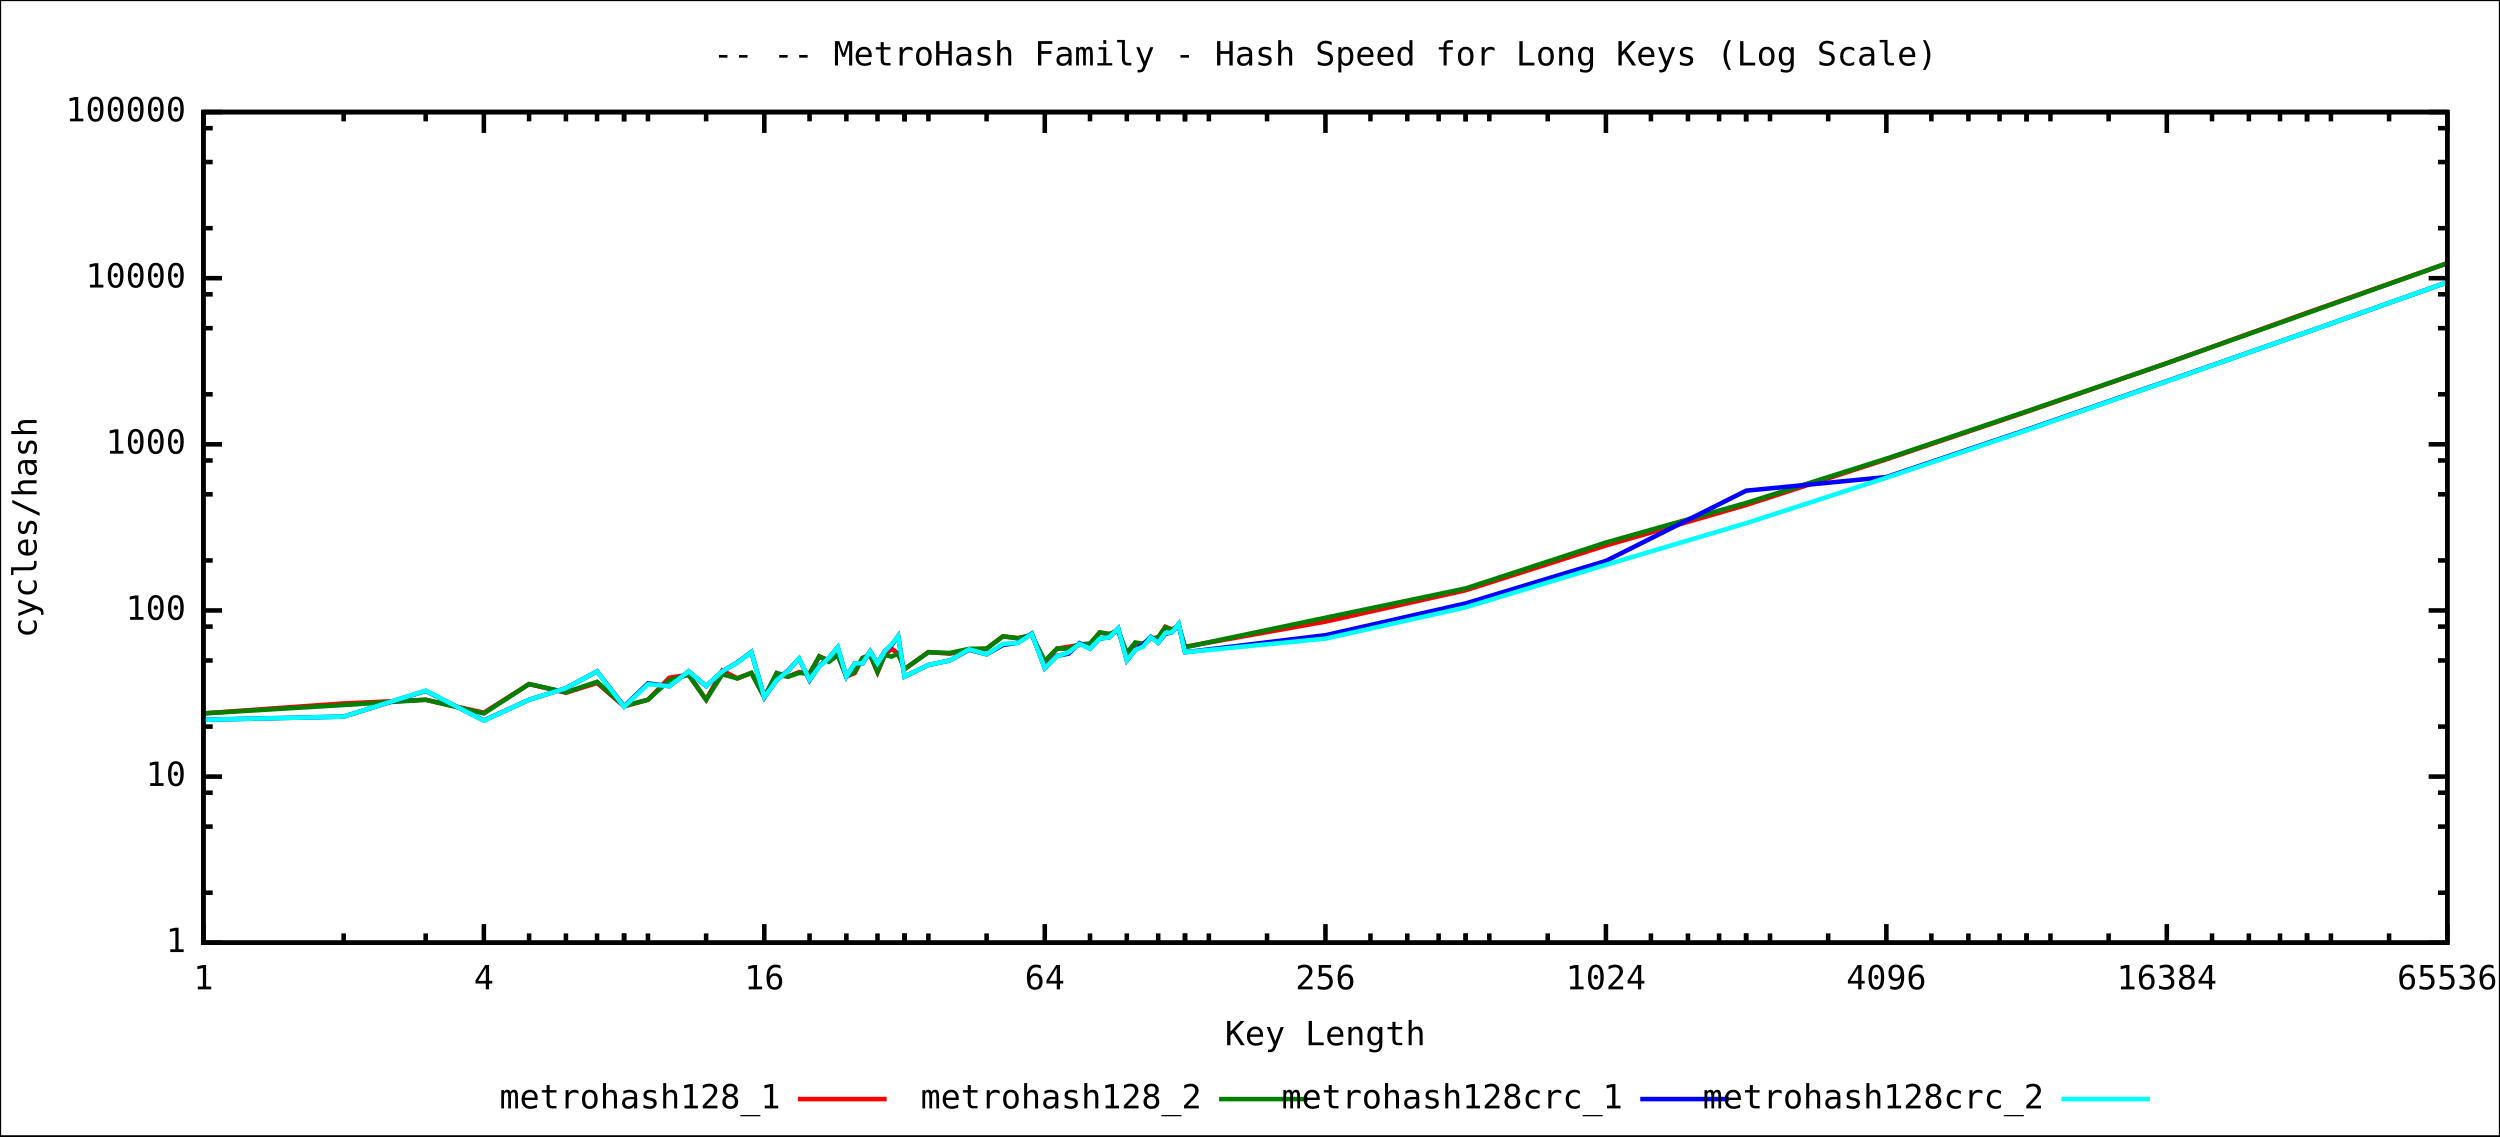
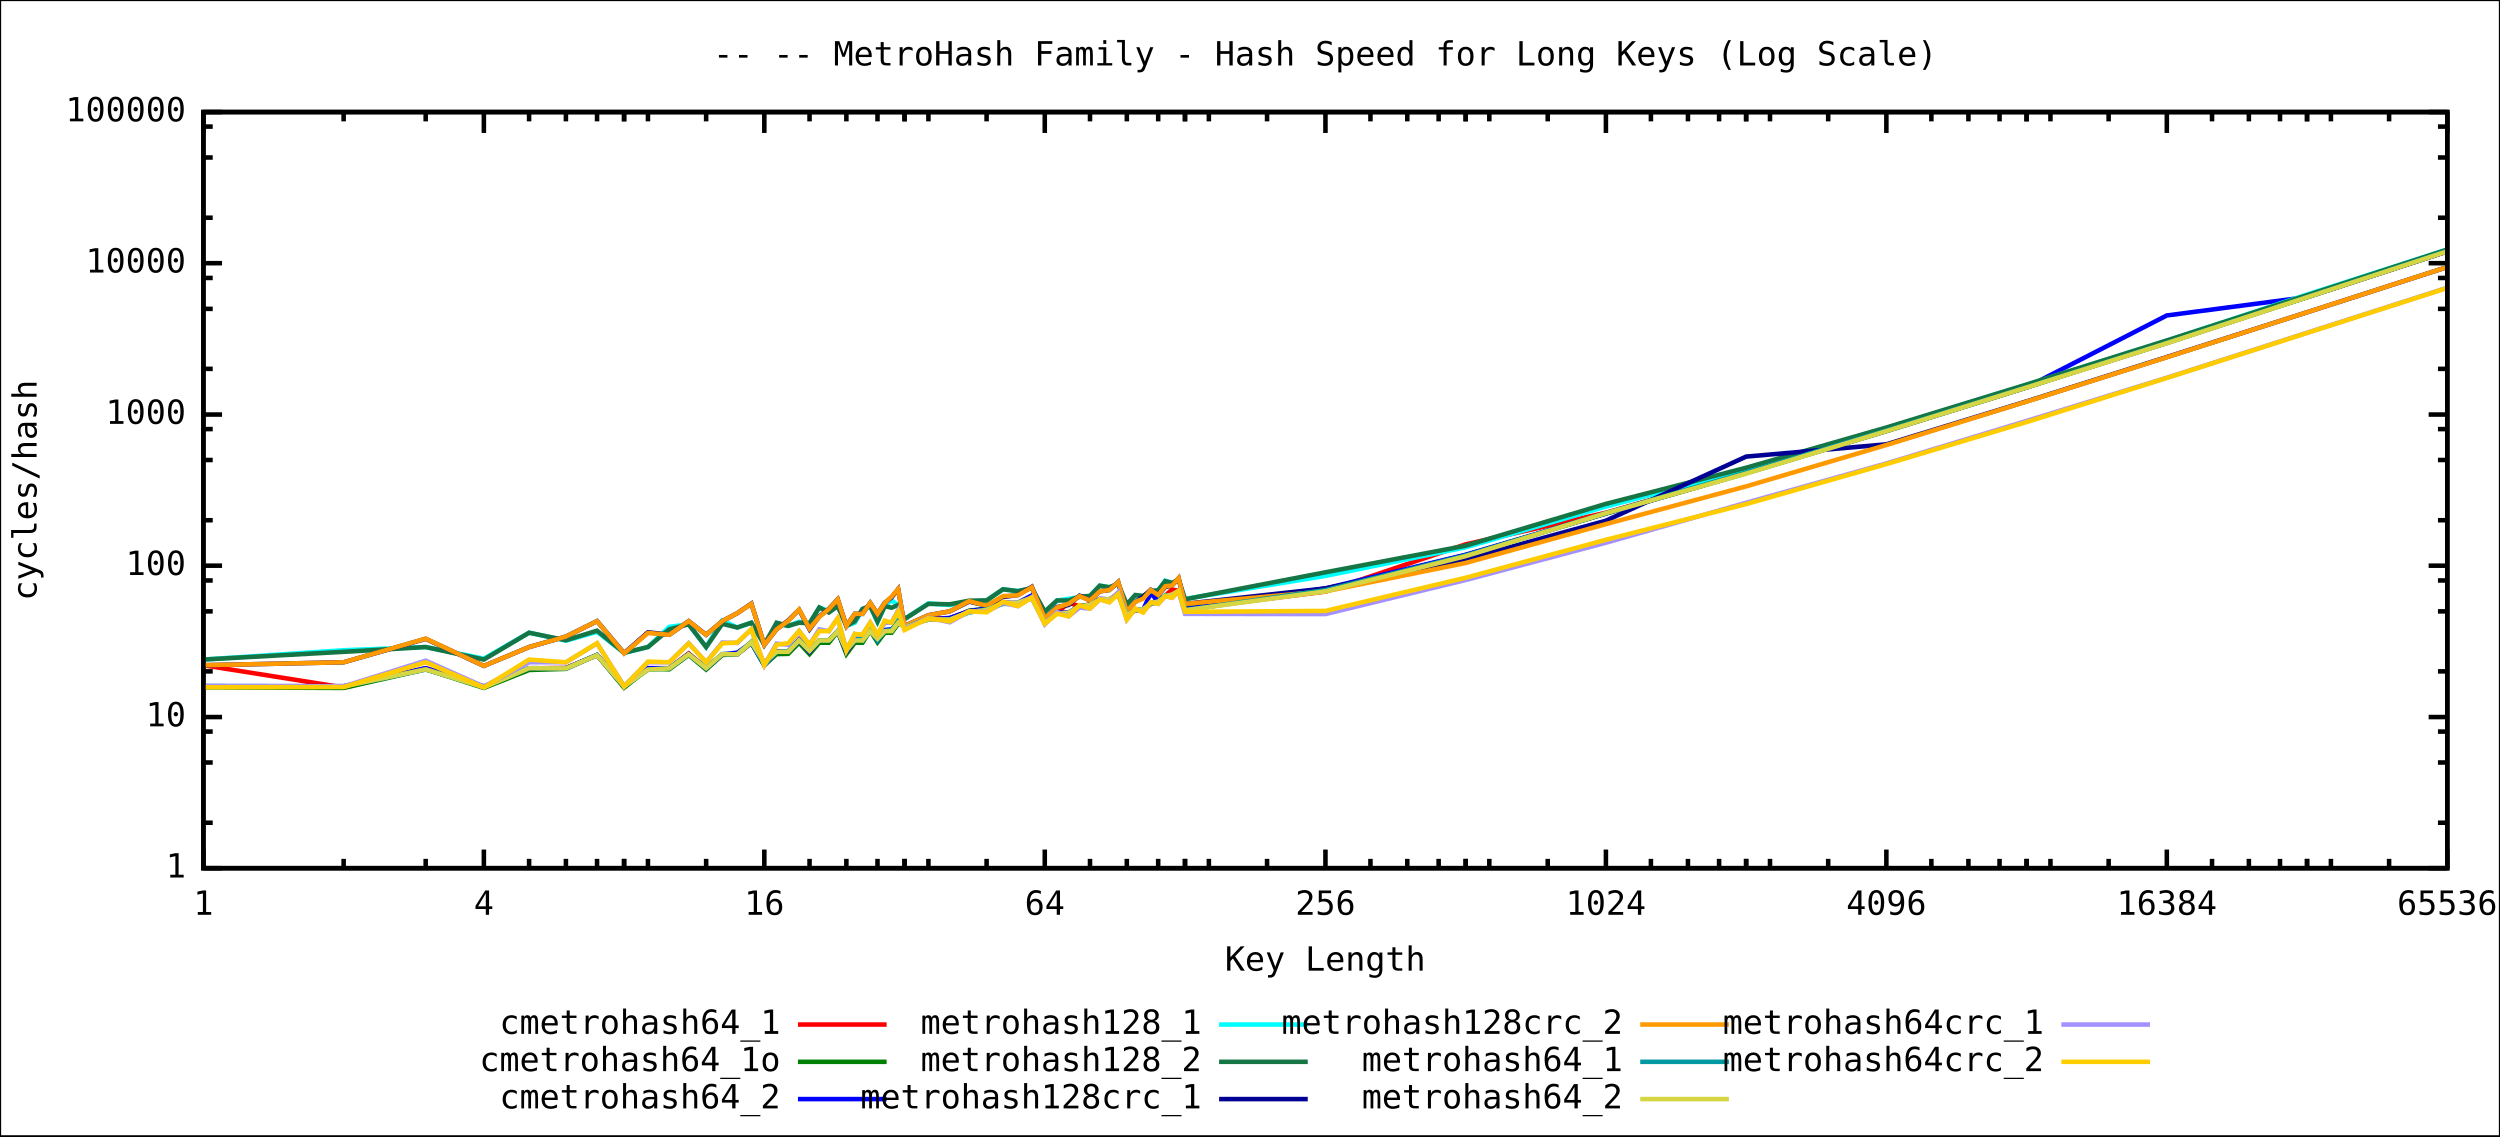
<svg xmlns="http://www.w3.org/2000/svg" xmlns:xlink="http://www.w3.org/1999/xlink" width="1100" height="500" viewBox="0 0 1100 500">
  <rect x="0" y="0" width="1100" height="500" fill="#ffffff" stroke="black" stroke-width="1" />
  <g id="gnuplot_canvas">
    <defs>
      <circle id="gpDot" r="0.5" stroke-width="0.5" />
      <path id="gpPt0" stroke-width="0.244" stroke="currentColor" d="M-1,0 h2 M0,-1 v2" />
      <path id="gpPt1" stroke-width="0.244" stroke="currentColor" d="M-1,-1 L1,1 M1,-1 L-1,1" />
      <path id="gpPt2" stroke-width="0.244" stroke="currentColor" d="M-1,0 L1,0 M0,-1 L0,1 M-1,-1 L1,1 M-1,1 L1,-1" />
      <rect id="gpPt3" stroke-width="0.244" stroke="currentColor" x="-1" y="-1" width="2" height="2" />
      <rect id="gpPt4" stroke-width="0.244" stroke="currentColor" fill="currentColor" x="-1" y="-1" width="2" height="2" />
      <circle id="gpPt5" stroke-width="0.244" stroke="currentColor" cx="0" cy="0" r="1" />
      <use xlink:href="#gpPt5" id="gpPt6" fill="currentColor" stroke="none" />
      <path id="gpPt7" stroke-width="0.244" stroke="currentColor" d="M0,-1.33 L-1.33,0.67 L1.33,0.67 z" />
      <use xlink:href="#gpPt7" id="gpPt8" fill="currentColor" stroke="none" />
      <use xlink:href="#gpPt7" id="gpPt9" stroke="currentColor" transform="rotate(180)" />
      <use xlink:href="#gpPt9" id="gpPt10" fill="currentColor" stroke="none" />
      <use xlink:href="#gpPt3" id="gpPt11" stroke="currentColor" transform="rotate(45)" />
      <use xlink:href="#gpPt11" id="gpPt12" fill="currentColor" stroke="none" />
    </defs>
    <g style="fill:none; color:white; stroke:black; stroke-width:2.00; stroke-linecap:butt; stroke-linejoin:miter">
</g>
    <g style="fill:none; color:black; stroke:currentColor; stroke-width:2.00; stroke-linecap:butt; stroke-linejoin:miter">
-       <path stroke="black" d="M89.5,414.8 L97.7,414.8 M1076.8,414.8 L1068.6,414.8  h0.01" />
-       <g transform="translate(81.8,418.9)" style="stroke:none; fill:black; font-family:mono; font-size:11.00pt; text-anchor:end">
+       <path stroke="black" d="M89.5,382.0 L97.7,382.0 M1076.8,382.0 L1068.6,382.0  h0.01" />
+       <g transform="translate(81.8,386.1)" style="stroke:none; fill:black; font-family:mono; font-size:11.00pt; text-anchor:end">
        <text> 1</text>
      </g>
-       <path stroke="black" d="M89.5,392.8 L93.6,392.8 M1076.8,392.8 L1072.7,392.8 M89.5,363.7 L93.6,363.7 M1076.8,363.7 L1072.7,363.7    M89.5,348.8 L93.6,348.8 M1076.8,348.8 L1072.7,348.8 M89.5,341.7 L97.7,341.7 M1076.8,341.7 L1068.6,341.7     h0.01" />
-       <g transform="translate(81.8,345.8)" style="stroke:none; fill:black; font-family:mono; font-size:11.00pt; text-anchor:end">
+       <path stroke="black" d="M89.5,362.0 L93.6,362.0 M1076.8,362.0 L1072.7,362.0 M89.5,335.5 L93.6,335.5 M1076.8,335.5 L1072.7,335.5    M89.5,321.9 L93.6,321.9 M1076.8,321.9 L1072.7,321.9 M89.5,315.5 L97.7,315.5 M1076.8,315.5 L1068.6,315.5     h0.01" />
+       <g transform="translate(81.8,319.6)" style="stroke:none; fill:black; font-family:mono; font-size:11.00pt; text-anchor:end">
        <text> 10</text>
      </g>
-       <path stroke="black" d="M89.5,319.7 L93.6,319.7 M1076.8,319.7 L1072.7,319.7 M89.5,290.6 L93.6,290.6 M1076.8,290.6 L1072.7,290.6    M89.5,275.7 L93.6,275.7 M1076.8,275.7 L1072.7,275.7 M89.5,268.6 L97.7,268.6 M1076.8,268.6 L1068.6,268.6     h0.01" />
-       <g transform="translate(81.8,272.7)" style="stroke:none; fill:black; font-family:mono; font-size:11.00pt; text-anchor:end">
+       <path stroke="black" d="M89.5,295.4 L93.6,295.4 M1076.8,295.4 L1072.7,295.4 M89.5,269.0 L93.6,269.0 M1076.8,269.0 L1072.7,269.0    M89.5,255.4 L93.6,255.4 M1076.8,255.4 L1072.7,255.4 M89.5,248.9 L97.7,248.9 M1076.8,248.9 L1068.6,248.9     h0.01" />
+       <g transform="translate(81.8,253.0)" style="stroke:none; fill:black; font-family:mono; font-size:11.00pt; text-anchor:end">
        <text> 100</text>
      </g>
-       <path stroke="black" d="M89.5,246.6 L93.6,246.6 M1076.8,246.6 L1072.7,246.6 M89.5,217.5 L93.6,217.5 M1076.8,217.5 L1072.7,217.5    M89.5,202.6 L93.6,202.6 M1076.8,202.6 L1072.7,202.6 M89.5,195.5 L97.7,195.5 M1076.8,195.5 L1068.6,195.5     h0.01" />
-       <g transform="translate(81.8,199.6)" style="stroke:none; fill:black; font-family:mono; font-size:11.00pt; text-anchor:end">
+       <path stroke="black" d="M89.5,228.9 L93.6,228.9 M1076.8,228.9 L1072.7,228.9 M89.5,202.4 L93.6,202.4 M1076.8,202.4 L1072.7,202.4    M89.5,188.8 L93.6,188.8 M1076.8,188.8 L1072.7,188.8 M89.5,182.4 L97.7,182.4 M1076.8,182.4 L1068.6,182.4     h0.01" />
+       <g transform="translate(81.8,186.5)" style="stroke:none; fill:black; font-family:mono; font-size:11.00pt; text-anchor:end">
        <text> 1000</text>
      </g>
-       <path stroke="black" d="M89.5,173.5 L93.6,173.5 M1076.8,173.5 L1072.7,173.5 M89.5,144.4 L93.6,144.4 M1076.8,144.4 L1072.7,144.4    M89.5,129.5 L93.6,129.5 M1076.8,129.5 L1072.7,129.5 M89.5,122.4 L97.7,122.4 M1076.8,122.4 L1068.6,122.4     h0.01" />
-       <g transform="translate(81.8,126.5)" style="stroke:none; fill:black; font-family:mono; font-size:11.00pt; text-anchor:end">
+       <path stroke="black" d="M89.5,162.3 L93.6,162.3 M1076.8,162.3 L1072.7,162.3 M89.5,135.9 L93.6,135.9 M1076.8,135.9 L1072.7,135.9    M89.5,122.3 L93.6,122.3 M1076.8,122.3 L1072.7,122.3 M89.5,115.8 L97.7,115.8 M1076.8,115.8 L1068.6,115.8     h0.01" />
+       <g transform="translate(81.8,119.9)" style="stroke:none; fill:black; font-family:mono; font-size:11.00pt; text-anchor:end">
        <text> 10000</text>
      </g>
-       <path stroke="black" d="M89.5,100.4 L93.6,100.4 M1076.8,100.4 L1072.7,100.4 M89.5,71.3 L93.6,71.3 M1076.8,71.3 L1072.7,71.3    M89.5,56.4 L93.6,56.4 M1076.8,56.4 L1072.7,56.4 M89.5,49.3 L97.7,49.3 M1076.8,49.3 L1068.6,49.3     h0.01" />
+       <path stroke="black" d="M89.5,95.8 L93.6,95.8 M1076.8,95.8 L1072.7,95.8 M89.5,69.3 L93.6,69.3 M1076.8,69.3 L1072.7,69.3    M89.5,55.7 L93.6,55.7 M1076.8,55.7 L1072.7,55.7 M89.5,49.3 L97.7,49.3 M1076.8,49.3 L1068.6,49.3     h0.01" />
      <g transform="translate(81.8,53.4)" style="stroke:none; fill:black; font-family:mono; font-size:11.00pt; text-anchor:end">
        <text> 100000</text>
      </g>
-       <path stroke="black" d="M89.5,414.8 L89.5,406.6 M89.5,49.3 L89.5,57.5  h0.01" />
-       <g transform="translate(89.5,435.3)" style="stroke:none; fill:black; font-family:mono; font-size:11.00pt; text-anchor:middle">
+       <path stroke="black" d="M89.5,382.0 L89.5,373.8 M89.5,49.3 L89.5,57.5  h0.01" />
+       <g transform="translate(89.5,402.5)" style="stroke:none; fill:black; font-family:mono; font-size:11.00pt; text-anchor:middle">
        <text> 1</text>
      </g>
-       <path stroke="black" d="M151.2,414.8 L151.2,410.7 M151.2,49.3 L151.2,53.4 M187.3,414.8 L187.3,410.7 M187.3,49.3 L187.3,53.4    M212.9,414.8 L212.9,410.7 M212.9,49.3 L212.9,53.4 M232.8,414.8 L232.8,410.7 M232.8,49.3 L232.8,53.4    M249.0,414.8 L249.0,410.7 M249.0,49.3 L249.0,53.4 M262.7,414.8 L262.7,410.7 M262.7,49.3 L262.7,53.4    M274.6,414.8 L274.6,410.7 M274.6,49.3 L274.6,53.4 M285.1,414.8 L285.1,410.7 M285.1,49.3 L285.1,53.4    M212.9,414.8 L212.9,406.6 M212.9,49.3 L212.9,57.5  h0.01" />
-       <g transform="translate(212.9,435.3)" style="stroke:none; fill:black; font-family:mono; font-size:11.00pt; text-anchor:middle">
+       <path stroke="black" d="M151.2,382.0 L151.2,377.9 M151.2,49.3 L151.2,53.4 M187.3,382.0 L187.3,377.9 M187.3,49.3 L187.3,53.4    M212.9,382.0 L212.9,377.9 M212.9,49.3 L212.9,53.4 M232.8,382.0 L232.8,377.9 M232.8,49.3 L232.8,53.4    M249.0,382.0 L249.0,377.9 M249.0,49.3 L249.0,53.4 M262.7,382.0 L262.7,377.9 M262.7,49.3 L262.7,53.4    M274.6,382.0 L274.6,377.9 M274.6,49.3 L274.6,53.4 M285.1,382.0 L285.1,377.9 M285.1,49.3 L285.1,53.4    M212.9,382.0 L212.9,373.8 M212.9,49.3 L212.9,57.5  h0.01" />
+       <g transform="translate(212.9,402.5)" style="stroke:none; fill:black; font-family:mono; font-size:11.00pt; text-anchor:middle">
        <text> 4</text>
      </g>
-       <path stroke="black" d="M274.6,414.8 L274.6,410.7 M274.6,49.3 L274.6,53.4 M310.7,414.8 L310.7,410.7 M310.7,49.3 L310.7,53.4    M336.3,414.8 L336.3,410.7 M336.3,49.3 L336.3,53.4 M356.2,414.8 L356.2,410.7 M356.2,49.3 L356.2,53.4    M372.4,414.8 L372.4,410.7 M372.4,49.3 L372.4,53.4 M386.1,414.8 L386.1,410.7 M386.1,49.3 L386.1,53.4    M398.0,414.8 L398.0,410.7 M398.0,49.3 L398.0,53.4 M408.5,414.8 L408.5,410.7 M408.5,49.3 L408.5,53.4    M336.3,414.8 L336.3,406.6 M336.3,49.3 L336.3,57.5  h0.01" />
-       <g transform="translate(336.3,435.3)" style="stroke:none; fill:black; font-family:mono; font-size:11.00pt; text-anchor:middle">
+       <path stroke="black" d="M274.6,382.0 L274.6,377.9 M274.6,49.3 L274.6,53.4 M310.7,382.0 L310.7,377.9 M310.7,49.3 L310.7,53.4    M336.3,382.0 L336.3,377.9 M336.3,49.3 L336.3,53.4 M356.2,382.0 L356.2,377.9 M356.2,49.3 L356.2,53.4    M372.4,382.0 L372.4,377.9 M372.4,49.3 L372.4,53.4 M386.1,382.0 L386.1,377.9 M386.1,49.3 L386.1,53.4    M398.0,382.0 L398.0,377.9 M398.0,49.3 L398.0,53.4 M408.5,382.0 L408.5,377.9 M408.5,49.3 L408.5,53.4    M336.3,382.0 L336.3,373.8 M336.3,49.3 L336.3,57.5  h0.01" />
+       <g transform="translate(336.3,402.5)" style="stroke:none; fill:black; font-family:mono; font-size:11.00pt; text-anchor:middle">
        <text> 16</text>
      </g>
-       <path stroke="black" d="M398.0,414.8 L398.0,410.7 M398.0,49.3 L398.0,53.4 M434.1,414.8 L434.1,410.7 M434.1,49.3 L434.1,53.4    M459.7,414.8 L459.7,410.7 M459.7,49.3 L459.7,53.4 M479.6,414.8 L479.6,410.7 M479.6,49.3 L479.6,53.4    M495.8,414.8 L495.8,410.7 M495.8,49.3 L495.8,53.4 M509.6,414.8 L509.6,410.7 M509.6,49.3 L509.6,53.4    M521.4,414.8 L521.4,410.7 M521.4,49.3 L521.4,53.4 M531.9,414.8 L531.9,410.7 M531.9,49.3 L531.9,53.4    M459.7,414.8 L459.7,406.6 M459.7,49.3 L459.7,57.5  h0.01" />
-       <g transform="translate(459.7,435.3)" style="stroke:none; fill:black; font-family:mono; font-size:11.00pt; text-anchor:middle">
+       <path stroke="black" d="M398.0,382.0 L398.0,377.9 M398.0,49.3 L398.0,53.4 M434.1,382.0 L434.1,377.9 M434.1,49.3 L434.1,53.4    M459.7,382.0 L459.7,377.9 M459.7,49.3 L459.7,53.4 M479.6,382.0 L479.6,377.9 M479.6,49.3 L479.6,53.4    M495.8,382.0 L495.8,377.9 M495.8,49.3 L495.8,53.4 M509.6,382.0 L509.6,377.9 M509.6,49.3 L509.6,53.4    M521.4,382.0 L521.4,377.9 M521.4,49.3 L521.4,53.4 M531.9,382.0 L531.9,377.9 M531.9,49.3 L531.9,53.4    M459.7,382.0 L459.7,373.8 M459.7,49.3 L459.7,57.5  h0.01" />
+       <g transform="translate(459.7,402.5)" style="stroke:none; fill:black; font-family:mono; font-size:11.00pt; text-anchor:middle">
        <text> 64</text>
      </g>
-       <path stroke="black" d="M521.4,414.8 L521.4,410.7 M521.4,49.3 L521.4,53.4 M557.5,414.8 L557.5,410.7 M557.5,49.3 L557.5,53.4    M583.2,414.8 L583.2,410.7 M583.2,49.3 L583.2,53.4 M603.0,414.8 L603.0,410.7 M603.0,49.3 L603.0,53.4    M619.2,414.8 L619.2,410.7 M619.2,49.3 L619.2,53.4 M633.0,414.8 L633.0,410.7 M633.0,49.3 L633.0,53.4    M644.9,414.8 L644.9,410.7 M644.9,49.3 L644.9,53.4 M655.3,414.8 L655.3,410.7 M655.3,49.3 L655.3,53.4    M583.2,414.8 L583.2,406.6 M583.2,49.3 L583.2,57.5  h0.01" />
-       <g transform="translate(583.2,435.3)" style="stroke:none; fill:black; font-family:mono; font-size:11.00pt; text-anchor:middle">
+       <path stroke="black" d="M521.4,382.0 L521.4,377.9 M521.4,49.3 L521.4,53.4 M557.5,382.0 L557.5,377.9 M557.5,49.3 L557.5,53.4    M583.2,382.0 L583.2,377.9 M583.2,49.3 L583.2,53.4 M603.0,382.0 L603.0,377.9 M603.0,49.3 L603.0,53.4    M619.2,382.0 L619.2,377.9 M619.2,49.3 L619.2,53.4 M633.0,382.0 L633.0,377.9 M633.0,49.3 L633.0,53.4    M644.9,382.0 L644.9,377.9 M644.9,49.3 L644.9,53.4 M655.3,382.0 L655.3,377.9 M655.3,49.3 L655.3,53.4    M583.2,382.0 L583.2,373.8 M583.2,49.3 L583.2,57.5  h0.01" />
+       <g transform="translate(583.2,402.5)" style="stroke:none; fill:black; font-family:mono; font-size:11.00pt; text-anchor:middle">
        <text> 256</text>
      </g>
-       <path stroke="black" d="M644.9,414.8 L644.9,410.7 M644.9,49.3 L644.9,53.4 M681.0,414.8 L681.0,410.7 M681.0,49.3 L681.0,53.4    M706.6,414.8 L706.6,410.7 M706.6,49.3 L706.6,53.4 M726.4,414.8 L726.4,410.7 M726.4,49.3 L726.4,53.4    M742.7,414.8 L742.7,410.7 M742.7,49.3 L742.7,53.4 M756.4,414.8 L756.4,410.7 M756.4,49.3 L756.4,53.4    M768.3,414.8 L768.3,410.7 M768.3,49.3 L768.3,53.4 M778.8,414.8 L778.8,410.7 M778.8,49.3 L778.8,53.4    M706.6,414.8 L706.6,406.6 M706.6,49.3 L706.6,57.5  h0.01" />
-       <g transform="translate(706.6,435.3)" style="stroke:none; fill:black; font-family:mono; font-size:11.00pt; text-anchor:middle">
+       <path stroke="black" d="M644.9,382.0 L644.9,377.9 M644.9,49.3 L644.9,53.4 M681.0,382.0 L681.0,377.9 M681.0,49.3 L681.0,53.4    M706.6,382.0 L706.6,377.9 M706.6,49.3 L706.6,53.4 M726.4,382.0 L726.4,377.9 M726.4,49.3 L726.4,53.4    M742.7,382.0 L742.7,377.9 M742.7,49.3 L742.7,53.4 M756.4,382.0 L756.4,377.9 M756.4,49.3 L756.4,53.4    M768.3,382.0 L768.3,377.9 M768.3,49.3 L768.3,53.4 M778.8,382.0 L778.8,377.9 M778.8,49.3 L778.8,53.4    M706.6,382.0 L706.6,373.8 M706.6,49.3 L706.6,57.5  h0.01" />
+       <g transform="translate(706.6,402.5)" style="stroke:none; fill:black; font-family:mono; font-size:11.00pt; text-anchor:middle">
        <text> 1024</text>
      </g>
-       <path stroke="black" d="M768.3,414.8 L768.3,410.7 M768.3,49.3 L768.3,53.4 M804.4,414.8 L804.4,410.7 M804.4,49.3 L804.4,53.4    M830.0,414.8 L830.0,410.7 M830.0,49.3 L830.0,53.4 M849.8,414.8 L849.8,410.7 M849.8,49.3 L849.8,53.4    M866.1,414.8 L866.1,410.7 M866.1,49.3 L866.1,53.4 M879.8,414.8 L879.8,410.7 M879.8,49.3 L879.8,53.4    M891.7,414.8 L891.7,410.7 M891.7,49.3 L891.7,53.4 M902.2,414.8 L902.2,410.7 M902.2,49.3 L902.2,53.4    M830.0,414.8 L830.0,406.6 M830.0,49.3 L830.0,57.5  h0.01" />
-       <g transform="translate(830.0,435.3)" style="stroke:none; fill:black; font-family:mono; font-size:11.00pt; text-anchor:middle">
+       <path stroke="black" d="M768.3,382.0 L768.3,377.9 M768.3,49.3 L768.3,53.4 M804.4,382.0 L804.4,377.9 M804.4,49.3 L804.4,53.4    M830.0,382.0 L830.0,377.9 M830.0,49.3 L830.0,53.4 M849.8,382.0 L849.8,377.9 M849.8,49.3 L849.8,53.4    M866.1,382.0 L866.1,377.9 M866.1,49.3 L866.1,53.4 M879.8,382.0 L879.8,377.9 M879.8,49.3 L879.8,53.4    M891.7,382.0 L891.7,377.9 M891.7,49.3 L891.7,53.4 M902.2,382.0 L902.2,377.9 M902.2,49.3 L902.2,53.4    M830.0,382.0 L830.0,373.8 M830.0,49.3 L830.0,57.5  h0.01" />
+       <g transform="translate(830.0,402.5)" style="stroke:none; fill:black; font-family:mono; font-size:11.00pt; text-anchor:middle">
        <text> 4096</text>
      </g>
-       <path stroke="black" d="M891.7,414.8 L891.7,410.7 M891.7,49.3 L891.7,53.4 M927.8,414.8 L927.8,410.7 M927.8,49.3 L927.8,53.4    M953.4,414.8 L953.4,410.7 M953.4,49.3 L953.4,53.4 M973.3,414.8 L973.3,410.7 M973.3,49.3 L973.3,53.4    M989.5,414.8 L989.5,410.7 M989.5,49.3 L989.5,53.4 M1003.2,414.8 L1003.2,410.7 M1003.2,49.3 L1003.2,53.4    M1015.1,414.8 L1015.1,410.7 M1015.1,49.3 L1015.1,53.4 M1025.6,414.8 L1025.6,410.7 M1025.6,49.3 L1025.6,53.4    M953.4,414.8 L953.4,406.6 M953.4,49.3 L953.4,57.5  h0.01" />
-       <g transform="translate(953.4,435.3)" style="stroke:none; fill:black; font-family:mono; font-size:11.00pt; text-anchor:middle">
+       <path stroke="black" d="M891.7,382.0 L891.7,377.9 M891.7,49.3 L891.7,53.4 M927.8,382.0 L927.8,377.9 M927.8,49.3 L927.8,53.4    M953.4,382.0 L953.4,377.9 M953.4,49.3 L953.4,53.4 M973.3,382.0 L973.3,377.9 M973.3,49.3 L973.3,53.4    M989.5,382.0 L989.5,377.9 M989.5,49.3 L989.5,53.4 M1003.2,382.0 L1003.2,377.9 M1003.2,49.3 L1003.2,53.4    M1015.1,382.0 L1015.1,377.9 M1015.1,49.3 L1015.1,53.4 M1025.6,382.0 L1025.6,377.9 M1025.6,49.3 L1025.6,53.4    M953.4,382.0 L953.4,373.8 M953.4,49.3 L953.4,57.5  h0.01" />
+       <g transform="translate(953.4,402.5)" style="stroke:none; fill:black; font-family:mono; font-size:11.00pt; text-anchor:middle">
        <text> 16384</text>
      </g>
-       <path stroke="black" d="M1015.1,414.8 L1015.1,410.7 M1015.1,49.3 L1015.1,53.4 M1051.2,414.8 L1051.2,410.7 M1051.2,49.3 L1051.2,53.4    M1076.8,414.8 L1076.8,410.7 M1076.8,49.3 L1076.8,53.4 M1076.8,414.8 L1076.8,406.6 M1076.8,49.3 L1076.8,57.5     h0.01" />
-       <g transform="translate(1076.8,435.3)" style="stroke:none; fill:black; font-family:mono; font-size:11.00pt; text-anchor:middle">
+       <path stroke="black" d="M1015.1,382.0 L1015.1,377.9 M1015.1,49.3 L1015.1,53.4 M1051.2,382.0 L1051.2,377.9 M1051.2,49.3 L1051.2,53.4    M1076.8,382.0 L1076.8,377.9 M1076.8,49.3 L1076.8,53.4 M1076.8,382.0 L1076.8,373.8 M1076.8,49.3 L1076.8,57.5     h0.01" />
+       <g transform="translate(1076.8,402.5)" style="stroke:none; fill:black; font-family:mono; font-size:11.00pt; text-anchor:middle">
        <text> 65536</text>
      </g>
-       <path stroke="black" d="M89.5,49.3 L89.5,414.8 L1076.8,414.8 L1076.8,49.3 L89.5,49.3 Z  h0.01" />
-       <g transform="translate(16.1,232.1) rotate(270)" style="stroke:none; fill:black; font-family:mono; font-size:11.00pt; text-anchor:middle">
+       <path stroke="black" d="M89.5,49.3 L89.5,382.0 L1076.8,382.0 L1076.8,49.3 L89.5,49.3 Z  h0.01" />
+       <g transform="translate(16.1,215.7) rotate(270)" style="stroke:none; fill:black; font-family:mono; font-size:11.00pt; text-anchor:middle">
        <text>cycles/hash</text>
      </g>
-       <g transform="translate(583.1,459.9)" style="stroke:none; fill:black; font-family:mono; font-size:11.00pt; text-anchor:middle">
+       <g transform="translate(583.1,427.1)" style="stroke:none; fill:black; font-family:mono; font-size:11.00pt; text-anchor:middle">
        <text>Key Length</text>
      </g>
      <g transform="translate(583.1,28.8)" style="stroke:none; fill:black; font-family:mono; font-size:11.00pt; text-anchor:middle">
        <text>
          <a href="MetroHash_Family.short.svg">--</a>
          <a href="MetroHash_Family.medium.svg">--</a> MetroHash Family - Hash Speed for Long Keys (Log Scale)</text>
      </g>
    </g>
+     <g id="cmetrohash64_1">
+       <g style="fill:none; color:red; stroke:currentColor; stroke-width:2.00; stroke-linecap:butt; stroke-linejoin:miter">
+         <g visibility="visible">
+           <g transform="translate(343.4,454.9)" style="stroke:none; fill:black; font-family:mono; font-size:11.00pt; text-anchor:end">
+             <text>cmetrohash64_1</text>
+           </g>
+           <path d="M351.1,450.8 L390.1,450.8  h0.01" />
+         </g>
+         <path d="M89.5,292.7 L151.2,302.5 L187.3,294.0 L212.9,302.4 L232.8,294.1 L249.0,293.9 L262.7,288.3 L274.6,302.2    L285.1,294.0 L294.5,294.0 L303.0,287.5 L310.7,294.0 L317.8,287.9 L324.4,287.9 L330.6,282.8 L336.3,291.6    L341.7,286.5 L346.8,286.8 L351.6,281.3 L356.2,286.3 L360.5,281.8 L364.7,281.8 L368.6,277.7 L372.4,286.8    L376.1,281.8 L379.5,281.8 L382.9,277.7 L386.1,279.7 L389.3,277.7 L392.3,277.7 L395.2,274.0 L398.0,275.4    L408.5,272.1 L417.9,272.0 L426.4,268.9 L434.1,268.2 L441.3,265.1 L447.9,265.7 L454.0,262.6 L459.7,273.4    L465.1,269.7 L470.2,265.2 L475.0,266.8 L479.6,265.9 L483.9,263.7 L488.1,263.9 L492.0,261.2 L495.8,270.9    L499.5,268.4 L503.0,268.5 L506.3,265.7 L509.6,264.7 L512.7,262.1 L515.7,259.4 L518.6,259.9 L521.4,268.0    L583.2,260.3 L644.9,239.5 L706.6,225.6 L768.3,207.9 L830.0,189.5 L891.7,170.4 L953.4,150.9 L1015.1,130.7    L1076.8,110.6  h0.01" />
+       </g>
+     </g>
+     <g id="cmetrohash64_1o">
+       <g style="fill:none; color:green; stroke:currentColor; stroke-width:2.00; stroke-linecap:butt; stroke-linejoin:miter">
+         <g visibility="visible">
+           <g transform="translate(343.4,471.3)" style="stroke:none; fill:black; font-family:mono; font-size:11.00pt; text-anchor:end">
+             <text>cmetrohash64_1o</text>
+           </g>
+           <path d="M351.1,467.2 L390.1,467.2  h0.01" />
+         </g>
+         <path d="M89.5,302.4 L151.2,302.7 L187.3,294.5 L212.9,302.7 L232.8,294.8 L249.0,294.3 L262.7,288.2 L274.6,302.6    L285.1,294.3 L294.5,294.5 L303.0,288.2 L310.7,294.6 L317.8,288.2 L324.4,287.9 L330.6,282.9 L336.3,292.7    L341.7,287.8 L346.8,287.7 L351.6,282.8 L356.2,287.8 L360.5,282.8 L364.7,282.8 L368.6,277.9 L372.4,287.8    L376.1,282.8 L379.5,282.8 L382.9,277.5 L386.1,282.6 L389.3,278.4 L392.3,278.4 L395.2,274.5 L398.0,275.4    L408.5,272.6 L417.9,272.6 L426.4,268.7 L434.1,267.8 L441.3,265.4 L447.9,265.7 L454.0,262.9 L459.7,272.7    L465.1,269.7 L470.2,269.6 L475.0,266.6 L479.6,266.2 L483.9,263.9 L488.1,263.8 L492.0,261.5 L495.8,270.8    L499.5,268.4 L503.0,268.4 L506.3,265.7 L509.6,263.7 L512.7,262.4 L515.7,262.3 L518.6,260.0 L521.4,267.9    L583.2,259.4 L644.9,244.2 L706.6,226.0 L768.3,208.2 L830.0,189.7 L891.7,170.5 L953.4,150.4 L1015.1,130.8    L1076.8,110.6  h0.01" />
+       </g>
+     </g>
+     <g id="cmetrohash64_2">
+       <g style="fill:none; color:blue; stroke:currentColor; stroke-width:2.00; stroke-linecap:butt; stroke-linejoin:miter">
+         <g visibility="visible">
+           <g transform="translate(343.4,487.7)" style="stroke:none; fill:black; font-family:mono; font-size:11.00pt; text-anchor:end">
+             <text>cmetrohash64_2</text>
+           </g>
+           <path d="M351.1,483.6 L390.1,483.6  h0.01" />
+         </g>
+         <path d="M89.5,301.9 L151.2,301.9 L187.3,294.0 L212.9,302.0 L232.8,294.0 L249.0,294.0 L262.7,288.2 L274.6,301.9    L285.1,294.0 L294.5,294.0 L303.0,287.8 L310.7,294.1 L317.8,287.9 L324.4,287.2 L330.6,282.8 L336.3,292.7    L341.7,286.8 L346.8,286.8 L351.6,281.8 L356.2,286.8 L360.5,281.8 L364.7,281.8 L368.6,277.7 L372.4,286.8    L376.1,281.8 L379.5,281.4 L382.9,276.7 L386.1,281.8 L389.3,277.2 L392.3,276.9 L395.2,274.0 L398.0,275.3    L408.5,272.6 L417.9,271.9 L426.4,268.9 L434.1,267.9 L441.3,265.3 L447.9,265.2 L454.0,262.0 L459.7,273.1    L465.1,269.7 L470.2,269.5 L475.0,266.8 L479.6,266.2 L483.9,263.5 L488.1,263.7 L492.0,261.4 L495.8,270.8    L499.5,268.4 L503.0,268.4 L506.3,260.9 L509.6,264.7 L512.7,262.3 L515.7,262.3 L518.6,260.1 L521.4,268.1    L583.2,258.9 L644.9,244.1 L706.6,225.9 L768.3,208.1 L830.0,189.6 L891.7,170.4 L953.4,138.8 L1015.1,130.7    L1076.8,110.6  h0.01" />
+       </g>
+     </g>
    <g id="metrohash128_1">
-       <g style="fill:none; color:red; stroke:currentColor; stroke-width:2.00; stroke-linecap:butt; stroke-linejoin:miter">
-         <g visibility="visible">
-           <g transform="translate(343.4,487.7)" style="stroke:none; fill:black; font-family:mono; font-size:11.00pt; text-anchor:end">
+       <g style="fill:none; color:cyan; stroke:currentColor; stroke-width:2.00; stroke-linecap:butt; stroke-linejoin:miter">
+         <g visibility="visible">
+           <g transform="translate(528.7,454.9)" style="stroke:none; fill:black; font-family:mono; font-size:11.00pt; text-anchor:end">
            <text>metrohash128_1</text>
          </g>
-           <path d="M351.1,483.6 L390.1,483.6  h0.01" />
-         </g>
-         <path d="M89.5,313.9 L151.2,309.5 L187.3,307.9 L212.9,313.6 L232.8,301.0 L249.0,304.8 L262.7,300.5 L274.6,310.8    L285.1,307.9 L294.5,298.2 L303.0,296.9 L310.7,307.9 L317.8,295.0 L324.4,298.5 L330.6,296.1 L336.3,306.8    L341.7,296.9 L346.8,297.7 L351.6,295.7 L356.2,296.6 L360.5,288.8 L364.7,290.6 L368.6,288.2 L372.4,297.7    L376.1,296.1 L379.5,289.6 L382.9,288.2 L386.1,295.8 L389.3,288.2 L392.3,285.4 L395.2,287.6 L398.0,294.4    L408.5,286.9 L417.9,287.6 L426.4,285.9 L434.1,285.4 L441.3,280.0 L447.9,280.8 L454.0,279.5 L459.7,291.2    L465.1,285.4 L470.2,284.6 L475.0,283.8 L479.6,283.3 L483.9,278.3 L488.1,279.0 L492.0,277.5 L495.8,288.1    L499.5,283.3 L503.0,283.3 L506.3,281.0 L509.6,280.6 L512.7,275.8 L515.7,277.0 L518.6,275.4 L521.4,284.6    L583.2,273.5 L644.9,259.7 L706.6,240.0 L768.3,222.2 L830.0,202.1 L891.7,181.2 L953.4,159.8 L1015.1,137.6    L1076.8,115.8  h0.01" />
+           <path d="M536.4,450.8 L575.4,450.8  h0.01" />
+         </g>
+         <path d="M89.5,290.2 L151.2,286.1 L187.3,284.7 L212.9,289.8 L232.8,278.4 L249.0,281.9 L262.7,278.0 L274.6,287.3    L285.1,284.7 L294.5,275.8 L303.0,274.7 L310.7,284.7 L317.8,273.0 L324.4,276.1 L330.6,274.0 L336.3,283.7    L341.7,274.7 L346.8,275.4 L351.6,273.6 L356.2,274.4 L360.5,267.3 L364.7,268.9 L368.6,266.7 L372.4,275.4    L376.1,274.0 L379.5,268.1 L382.9,266.7 L386.1,273.7 L389.3,266.7 L392.3,264.2 L395.2,266.2 L398.0,272.4    L408.5,265.5 L417.9,266.2 L426.4,264.7 L434.1,264.2 L441.3,259.3 L447.9,260.1 L454.0,258.8 L459.7,269.5    L465.1,264.2 L470.2,263.5 L475.0,262.7 L479.6,262.3 L483.9,257.7 L488.1,258.4 L492.0,257.1 L495.8,266.6    L499.5,262.3 L503.0,262.3 L506.3,260.2 L509.6,259.9 L512.7,255.5 L515.7,256.5 L518.6,255.1 L521.4,263.5    L583.2,253.4 L644.9,240.8 L706.6,222.9 L768.3,206.7 L830.0,188.4 L891.7,169.3 L953.4,149.9 L1015.1,129.6    L1076.8,109.8  h0.01" />
      </g>
    </g>
    <g id="metrohash128_2">
-       <g style="fill:none; color:green; stroke:currentColor; stroke-width:2.00; stroke-linecap:butt; stroke-linejoin:miter">
+       <g style="fill:none; color:#157545; stroke:currentColor; stroke-width:2.00; stroke-linecap:butt; stroke-linejoin:miter">
+         <g visibility="visible">
+           <g transform="translate(528.7,471.3)" style="stroke:none; fill:black; font-family:mono; font-size:11.00pt; text-anchor:end">
+             <text>metrohash128_2</text>
+           </g>
+           <path d="M536.4,467.2 L575.4,467.2  h0.01" />
+         </g>
+         <path d="M89.5,290.2 L151.2,286.8 L187.3,284.7 L212.9,290.2 L232.8,278.4 L249.0,281.7 L262.7,277.5 L274.6,287.2    L285.1,284.7 L294.5,276.9 L303.0,274.7 L310.7,284.7 L317.8,274.5 L324.4,276.1 L330.6,274.0 L336.3,283.6    L341.7,274.0 L346.8,275.4 L351.6,274.0 L356.2,274.2 L360.5,267.3 L364.7,269.5 L368.6,266.7 L372.4,275.4    L376.1,273.4 L379.5,267.9 L382.9,266.7 L386.1,273.5 L389.3,266.7 L392.3,267.4 L395.2,266.2 L398.0,272.4    L408.5,265.7 L417.9,265.9 L426.4,264.3 L434.1,264.2 L441.3,259.3 L447.9,260.1 L454.0,258.8 L459.7,269.1    L465.1,264.2 L470.2,264.2 L475.0,262.5 L479.6,262.2 L483.9,257.7 L488.1,258.4 L492.0,256.9 L495.8,265.9    L499.5,261.8 L503.0,262.2 L506.3,260.1 L509.6,259.7 L512.7,255.7 L515.7,256.5 L518.6,255.1 L521.4,263.7    L583.2,251.8 L644.9,240.1 L706.6,221.7 L768.3,205.8 L830.0,188.1 L891.7,169.2 L953.4,149.8 L1015.1,129.9    L1076.8,109.8  h0.01" />
+       </g>
+     </g>
+     <g id="metrohash128crc_1">
+       <g style="fill:none; color:#000094; stroke:currentColor; stroke-width:2.00; stroke-linecap:butt; stroke-linejoin:miter">
        <g visibility="visible">
          <g transform="translate(528.7,487.7)" style="stroke:none; fill:black; font-family:mono; font-size:11.00pt; text-anchor:end">
-             <text>metrohash128_2</text>
+             <text>metrohash128crc_1</text>
          </g>
          <path d="M536.4,483.6 L575.4,483.6  h0.01" />
        </g>
-         <path d="M89.5,313.9 L151.2,310.2 L187.3,307.9 L212.9,313.9 L232.8,301.0 L249.0,304.6 L262.7,300.0 L274.6,310.6    L285.1,307.9 L294.5,299.3 L303.0,296.9 L310.7,307.9 L317.8,296.7 L324.4,298.5 L330.6,296.1 L336.3,306.7    L341.7,296.1 L346.8,297.7 L351.6,296.1 L356.2,296.3 L360.5,288.8 L364.7,291.2 L368.6,288.2 L372.4,297.7    L376.1,295.5 L379.5,289.5 L382.9,288.2 L386.1,295.6 L389.3,288.2 L392.3,288.9 L395.2,287.6 L398.0,294.4    L408.5,287.0 L417.9,287.3 L426.4,285.5 L434.1,285.4 L441.3,280.0 L447.9,280.8 L454.0,279.5 L459.7,290.8    L465.1,285.4 L470.2,285.4 L475.0,283.5 L479.6,283.2 L483.9,278.3 L488.1,279.0 L492.0,277.4 L495.8,287.3    L499.5,282.7 L503.0,283.2 L506.3,280.9 L509.6,280.5 L512.7,276.1 L515.7,277.0 L518.6,275.4 L521.4,284.8    L583.2,271.8 L644.9,258.9 L706.6,238.7 L768.3,221.3 L830.0,201.8 L891.7,181.0 L953.4,159.8 L1015.1,137.8    L1076.8,115.8  h0.01" />
-       </g>
-     </g>
-     <g id="metrohash128crc_1">
-       <g style="fill:none; color:blue; stroke:currentColor; stroke-width:2.00; stroke-linecap:butt; stroke-linejoin:miter">
+         <path d="M89.5,292.7 L151.2,291.4 L187.3,281.1 L212.9,293.0 L232.8,284.7 L249.0,280.1 L262.7,273.3 L274.6,287.4    L285.1,278.2 L294.5,279.3 L303.0,273.3 L310.7,279.3 L317.8,273.3 L324.4,269.8 L330.6,265.6 L336.3,283.7    L341.7,276.9 L346.8,273.0 L351.6,268.3 L356.2,276.9 L360.5,271.2 L364.7,267.9 L368.6,263.7 L372.4,275.4    L376.1,270.1 L379.5,270.1 L382.9,265.3 L386.1,270.1 L389.3,265.2 L392.3,262.9 L395.2,259.2 L398.0,275.4    L408.5,270.7 L417.9,269.0 L426.4,264.7 L434.1,266.5 L441.3,262.7 L447.9,261.8 L454.0,258.2 L459.7,272.0    L465.1,267.1 L470.2,266.2 L475.0,262.1 L479.6,264.2 L483.9,260.2 L488.1,259.6 L492.0,256.1 L495.8,269.0    L499.5,264.8 L503.0,262.6 L506.3,259.5 L509.6,261.8 L512.7,258.3 L515.7,257.6 L518.6,254.4 L521.4,265.7    L583.2,258.9 L644.9,246.1 L706.6,229.1 L768.3,200.9 L830.0,195.5 L891.7,176.6 L953.4,157.1 L1015.1,137.4    L1076.8,117.5  h0.01" />
+       </g>
+     </g>
+     <g id="metrohash128crc_2">
+       <g style="fill:none; color:#FF9900; stroke:currentColor; stroke-width:2.00; stroke-linecap:butt; stroke-linejoin:miter">
+         <g visibility="visible">
+           <g transform="translate(714.0,454.9)" style="stroke:none; fill:black; font-family:mono; font-size:11.00pt; text-anchor:end">
+             <text>metrohash128crc_2</text>
+           </g>
+           <path d="M721.7,450.8 L760.7,450.8  h0.01" />
+         </g>
+         <path d="M89.5,292.7 L151.2,291.4 L187.3,281.0 L212.9,293.0 L232.8,284.7 L249.0,280.1 L262.7,273.3 L274.6,287.5    L285.1,278.5 L294.5,279.3 L303.0,273.3 L310.7,279.3 L317.8,273.3 L324.4,269.8 L330.6,265.7 L336.3,283.7    L341.7,276.9 L346.8,273.2 L351.6,268.2 L356.2,276.6 L360.5,271.4 L364.7,268.0 L368.6,263.7 L372.4,275.4    L376.1,270.1 L379.5,270.1 L382.9,265.3 L386.1,270.1 L389.3,265.3 L392.3,262.5 L395.2,259.2 L398.0,275.4    L408.5,270.7 L417.9,269.0 L426.4,264.5 L434.1,266.5 L441.3,262.3 L447.9,261.9 L454.0,258.4 L459.7,272.0    L465.1,267.3 L470.2,265.7 L475.0,262.3 L479.6,264.2 L483.9,260.2 L488.1,259.6 L492.0,256.1 L495.8,269.0    L499.5,264.8 L503.0,263.4 L506.3,259.6 L509.6,261.8 L512.7,258.0 L515.7,257.6 L518.6,254.4 L521.4,265.7    L583.2,260.2 L644.9,247.7 L706.6,230.6 L768.3,214.0 L830.0,195.8 L891.7,176.7 L953.4,157.2 L1015.1,137.4    L1076.8,117.5  h0.01" />
+       </g>
+     </g>
+     <g id="metrohash64_1">
+       <g style="fill:none; color:#0099A1; stroke:currentColor; stroke-width:2.00; stroke-linecap:butt; stroke-linejoin:miter">
+         <g visibility="visible">
+           <g transform="translate(714.0,471.3)" style="stroke:none; fill:black; font-family:mono; font-size:11.00pt; text-anchor:end">
+             <text>metrohash64_1</text>
+           </g>
+           <path d="M721.7,467.2 L760.7,467.2  h0.01" />
+         </g>
+         <path d="M89.5,301.9 L151.2,302.0 L187.3,294.6 L212.9,302.1 L232.8,294.0 L249.0,294.1 L262.7,288.2 L274.6,302.0    L285.1,294.7 L294.5,294.0 L303.0,287.9 L310.7,294.0 L317.8,287.8 L324.4,287.9 L330.6,282.4 L336.3,292.7    L341.7,286.8 L346.8,286.5 L351.6,281.6 L356.2,286.0 L360.5,281.8 L364.7,281.8 L368.6,277.7 L372.4,286.2    L376.1,279.2 L379.5,281.8 L382.9,276.9 L386.1,281.8 L389.3,277.7 L392.3,277.2 L395.2,273.1 L398.0,276.1    L408.5,272.2 L417.9,272.6 L426.4,269.5 L434.1,268.2 L441.3,265.7 L447.9,265.7 L454.0,263.2 L459.7,274.0    L465.1,269.9 L470.2,270.1 L475.0,266.7 L479.6,266.3 L483.9,263.7 L488.1,264.2 L492.0,260.9 L495.8,270.6    L499.5,268.4 L503.0,268.0 L506.3,265.7 L509.6,264.7 L512.7,261.9 L515.7,262.3 L518.6,260.2 L521.4,268.5    L583.2,259.6 L644.9,244.4 L706.6,225.8 L768.3,207.9 L830.0,189.4 L891.7,170.4 L953.4,150.9 L1015.1,130.7    L1076.8,110.4  h0.01" />
+       </g>
+     </g>
+     <g id="metrohash64_2">
+       <g style="fill:none; color:#D6D645; stroke:currentColor; stroke-width:2.00; stroke-linecap:butt; stroke-linejoin:miter">
        <g visibility="visible">
          <g transform="translate(714.0,487.7)" style="stroke:none; fill:black; font-family:mono; font-size:11.00pt; text-anchor:end">
-             <text>metrohash128crc_1</text>
+             <text>metrohash64_2</text>
          </g>
          <path d="M721.7,483.6 L760.7,483.6  h0.01" />
        </g>
-         <path d="M89.5,316.7 L151.2,315.3 L187.3,304.0 L212.9,317.0 L232.8,307.9 L249.0,302.8 L262.7,295.4 L274.6,310.8    L285.1,300.7 L294.5,301.9 L303.0,295.4 L310.7,301.9 L317.8,295.4 L324.4,291.5 L330.6,286.9 L336.3,306.8    L341.7,299.3 L346.8,295.0 L351.6,289.8 L356.2,299.3 L360.5,293.0 L364.7,289.5 L368.6,284.8 L372.4,297.7    L376.1,291.9 L379.5,291.9 L382.9,286.6 L386.1,291.9 L389.3,286.5 L392.3,283.9 L395.2,279.9 L398.0,297.7    L408.5,292.6 L417.9,290.6 L426.4,285.9 L434.1,287.9 L441.3,283.8 L447.9,282.8 L454.0,278.8 L459.7,294.0    L465.1,288.6 L470.2,287.6 L475.0,283.0 L479.6,285.4 L483.9,281.0 L488.1,280.4 L492.0,276.5 L495.8,290.6    L499.5,286.0 L503.0,283.6 L506.3,280.2 L509.6,282.8 L512.7,278.9 L515.7,278.2 L518.6,274.6 L521.4,287.0    L583.2,279.5 L644.9,265.5 L706.6,246.8 L768.3,215.9 L830.0,209.9 L891.7,189.1 L953.4,167.7 L1015.1,146.1    L1076.8,124.2  h0.01" />
-       </g>
-     </g>
-     <g id="metrohash128crc_2">
-       <g style="fill:none; color:cyan; stroke:currentColor; stroke-width:2.00; stroke-linecap:butt; stroke-linejoin:miter">
-         <g visibility="visible">
-           <g transform="translate(899.3,487.7)" style="stroke:none; fill:black; font-family:mono; font-size:11.00pt; text-anchor:end">
-             <text>metrohash128crc_2</text>
-           </g>
-           <path d="M907.0,483.6 L946.0,483.6  h0.01" />
-         </g>
-         <path d="M89.5,316.7 L151.2,315.3 L187.3,303.9 L212.9,317.1 L232.8,307.9 L249.0,302.8 L262.7,295.4 L274.6,311.0    L285.1,301.1 L294.5,301.9 L303.0,295.4 L310.7,301.9 L317.8,295.4 L324.4,291.6 L330.6,287.0 L336.3,306.8    L341.7,299.3 L346.8,295.2 L351.6,289.7 L356.2,299.1 L360.5,293.3 L364.7,289.5 L368.6,284.8 L372.4,297.7    L376.1,291.9 L379.5,291.9 L382.9,286.6 L386.1,291.9 L389.3,286.6 L392.3,283.5 L395.2,279.9 L398.0,297.7    L408.5,292.6 L417.9,290.6 L426.4,285.7 L434.1,287.9 L441.3,283.3 L447.9,282.9 L454.0,279.0 L459.7,294.0    L465.1,288.8 L470.2,287.0 L475.0,283.3 L479.6,285.4 L483.9,281.0 L488.1,280.4 L492.0,276.5 L495.8,290.6    L499.5,286.0 L503.0,284.5 L506.3,280.4 L509.6,282.8 L512.7,278.6 L515.7,278.2 L518.6,274.6 L521.4,287.0    L583.2,281.0 L644.9,267.2 L706.6,248.5 L768.3,230.2 L830.0,210.2 L891.7,189.3 L953.4,167.8 L1015.1,146.1    L1076.8,124.2  h0.01" />
+         <path d="M89.5,302.0 L151.2,302.0 L187.3,294.5 L212.9,302.4 L232.8,294.0 L249.0,294.1 L262.7,288.3 L274.6,302.0    L285.1,294.6 L294.5,294.1 L303.0,287.9 L310.7,294.0 L317.8,287.8 L324.4,287.9 L330.6,282.6 L336.3,291.5    L341.7,286.8 L346.8,286.8 L351.6,281.8 L356.2,286.4 L360.5,281.8 L364.7,281.8 L368.6,277.7 L372.4,286.2    L376.1,281.8 L379.5,281.8 L382.9,277.7 L386.1,281.0 L389.3,277.7 L392.3,277.7 L395.2,274.0 L398.0,276.1    L408.5,272.6 L417.9,272.6 L426.4,269.3 L434.1,268.4 L441.3,265.3 L447.9,265.2 L454.0,262.9 L459.7,274.0    L465.1,270.0 L470.2,269.6 L475.0,266.7 L479.6,266.2 L483.9,263.7 L488.1,263.7 L492.0,261.1 L495.8,270.8    L499.5,268.4 L503.0,268.1 L506.3,265.4 L509.6,264.7 L512.7,262.3 L515.7,261.6 L518.6,259.9 L521.4,268.5    L583.2,260.2 L644.9,244.7 L706.6,225.8 L768.3,208.4 L830.0,189.7 L891.7,170.5 L953.4,151.0 L1015.1,130.8    L1076.8,110.6  h0.01" />
+       </g>
+     </g>
+     <g id="metrohash64crc_1">
+       <g style="fill:none; color:#A391FF; stroke:currentColor; stroke-width:2.00; stroke-linecap:butt; stroke-linejoin:miter">
+         <g visibility="visible">
+           <g transform="translate(899.3,454.9)" style="stroke:none; fill:black; font-family:mono; font-size:11.00pt; text-anchor:end">
+             <text>metrohash64crc_1</text>
+           </g>
+           <path d="M907.0,450.8 L946.0,450.8  h0.01" />
+         </g>
+         <path d="M89.5,301.9 L151.2,302.0 L187.3,290.7 L212.9,302.1 L232.8,291.4 L249.0,291.4 L262.7,283.1 L274.6,301.9    L285.1,291.4 L294.5,291.4 L303.0,283.0 L310.7,291.4 L317.8,282.7 L324.4,282.9 L330.6,276.9 L336.3,292.7    L341.7,283.2 L346.8,283.7 L351.6,277.7 L356.2,283.7 L360.5,276.9 L364.7,277.7 L368.6,272.0 L372.4,286.0    L376.1,279.3 L379.5,279.3 L382.9,274.0 L386.1,279.3 L389.3,274.0 L392.3,274.0 L395.2,268.5 L398.0,276.8    L408.5,271.8 L417.9,273.8 L426.4,269.0 L434.1,269.2 L441.3,265.3 L447.9,266.7 L454.0,262.7 L459.7,274.7    L465.1,269.3 L470.2,271.2 L475.0,267.3 L479.6,267.8 L483.9,263.7 L488.1,264.9 L492.0,260.6 L495.8,272.6    L499.5,267.8 L503.0,269.3 L506.3,265.2 L509.6,265.7 L512.7,262.3 L515.7,263.0 L518.6,260.0 L521.4,270.1    L583.2,270.2 L644.9,255.2 L706.6,238.8 L768.3,221.2 L830.0,203.9 L891.7,185.2 L953.4,166.2 L1015.1,146.4    L1076.8,126.6  h0.01" />
+       </g>
+     </g>
+     <g id="metrohash64crc_2">
+       <g style="fill:none; color:#FFCC00; stroke:currentColor; stroke-width:2.00; stroke-linecap:butt; stroke-linejoin:miter">
+         <g visibility="visible">
+           <g transform="translate(899.3,471.3)" style="stroke:none; fill:black; font-family:mono; font-size:11.00pt; text-anchor:end">
+             <text>metrohash64crc_2</text>
+           </g>
+           <path d="M907.0,467.2 L946.0,467.2  h0.01" />
+         </g>
+         <path d="M89.5,302.4 L151.2,302.3 L187.3,291.4 L212.9,302.5 L232.8,290.2 L249.0,291.4 L262.7,283.0 L274.6,302.1    L285.1,291.1 L294.5,291.4 L303.0,283.1 L310.7,291.4 L317.8,283.1 L324.4,282.7 L330.6,276.9 L336.3,292.7    L341.7,283.7 L346.8,283.0 L351.6,277.7 L356.2,283.7 L360.5,277.7 L364.7,277.7 L368.6,272.0 L372.4,286.2    L376.1,278.9 L379.5,279.3 L382.9,274.0 L386.1,279.3 L389.3,273.1 L392.3,274.0 L395.2,269.0 L398.0,277.2    L408.5,272.0 L417.9,273.4 L426.4,269.0 L434.1,269.4 L441.3,264.8 L447.9,266.7 L454.0,262.9 L459.7,274.5    L465.1,270.0 L470.2,271.2 L475.0,266.3 L479.6,267.8 L483.9,263.7 L488.1,265.0 L492.0,261.4 L495.8,272.6    L499.5,267.8 L503.0,269.5 L506.3,265.0 L509.6,265.7 L512.7,262.3 L515.7,263.0 L518.6,260.1 L521.4,269.2    L583.2,268.8 L644.9,254.2 L706.6,237.5 L768.3,221.8 L830.0,204.2 L891.7,185.7 L953.4,166.3 L1015.1,146.5    L1076.8,126.7  h0.01" />
      </g>
    </g>
    <g style="fill:none; color:black; stroke:currentColor; stroke-width:2.00; stroke-linecap:butt; stroke-linejoin:miter">
-       <path stroke="black" d="M89.5,49.3 L89.5,414.8 L1076.8,414.8 L1076.8,49.3 L89.5,49.3 Z  h0.01" />
+       <path stroke="black" d="M89.5,49.3 L89.5,382.0 L1076.8,382.0 L1076.8,49.3 L89.5,49.3 Z  h0.01" />
    </g>
  </g>
  <text id="coord_text" text-anchor="start" pointer-events="none" font-size="12" font-family="Arial" visibility="hidden"> </text>
</svg>
